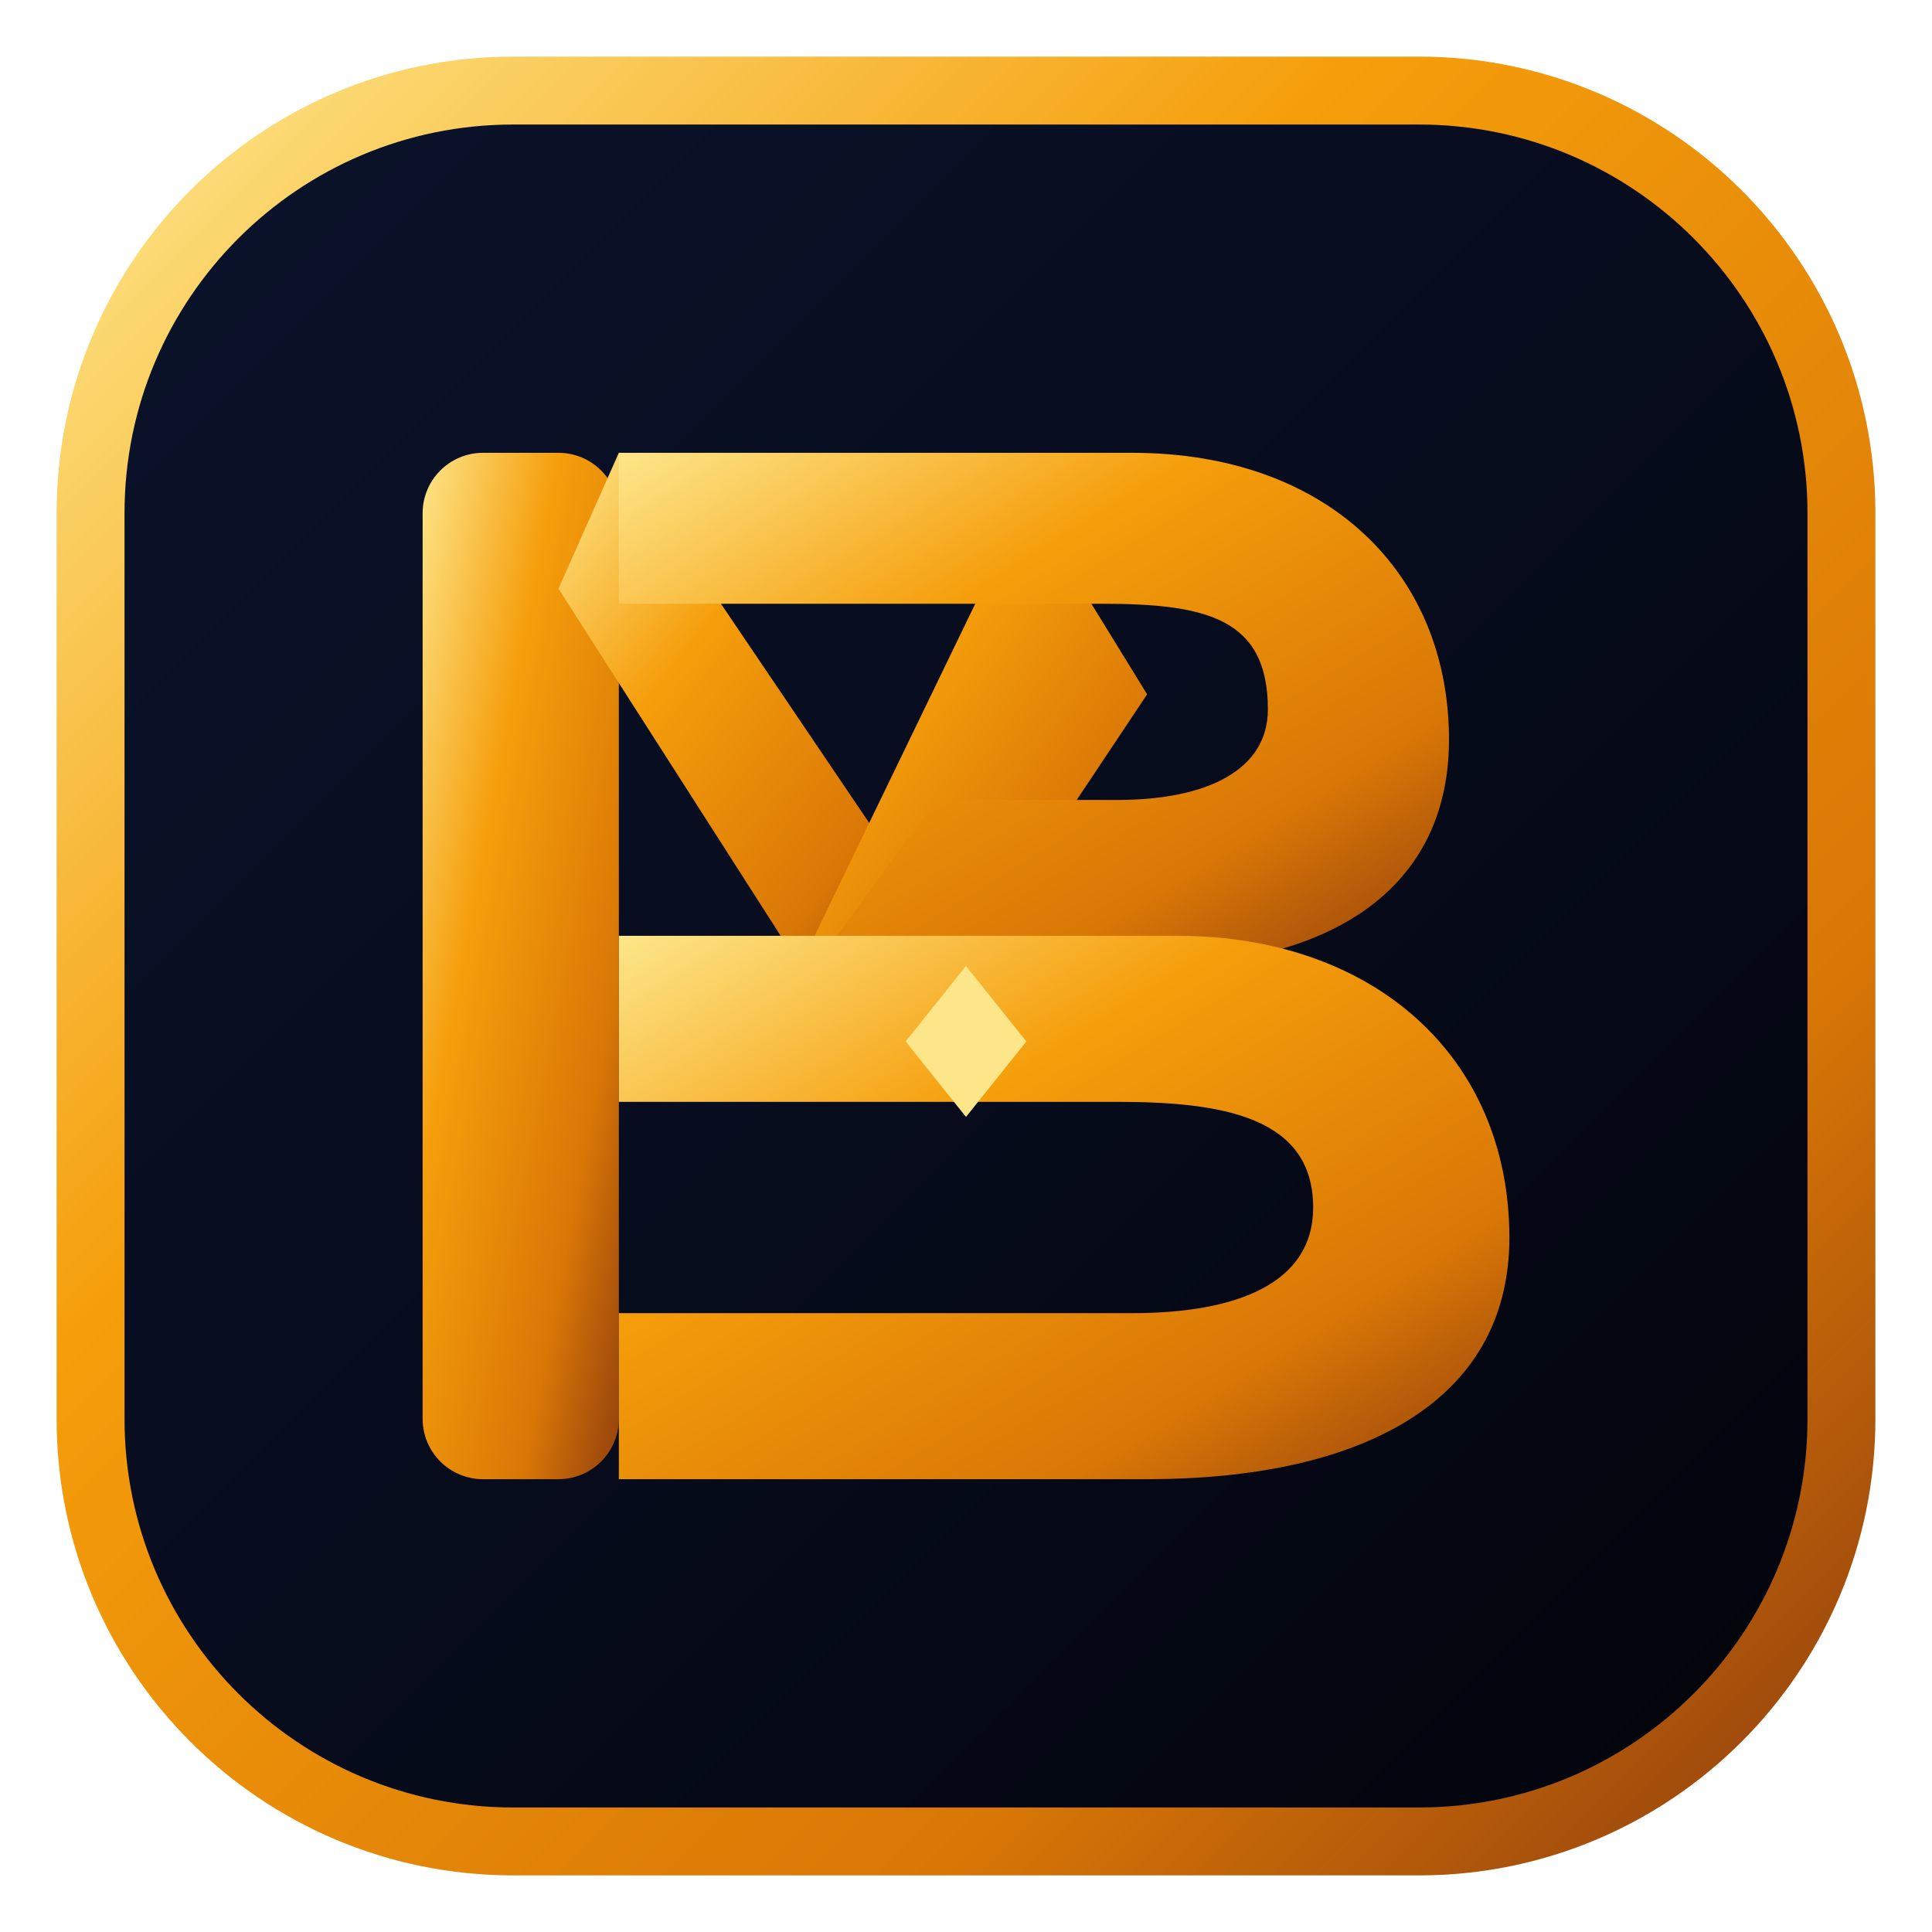
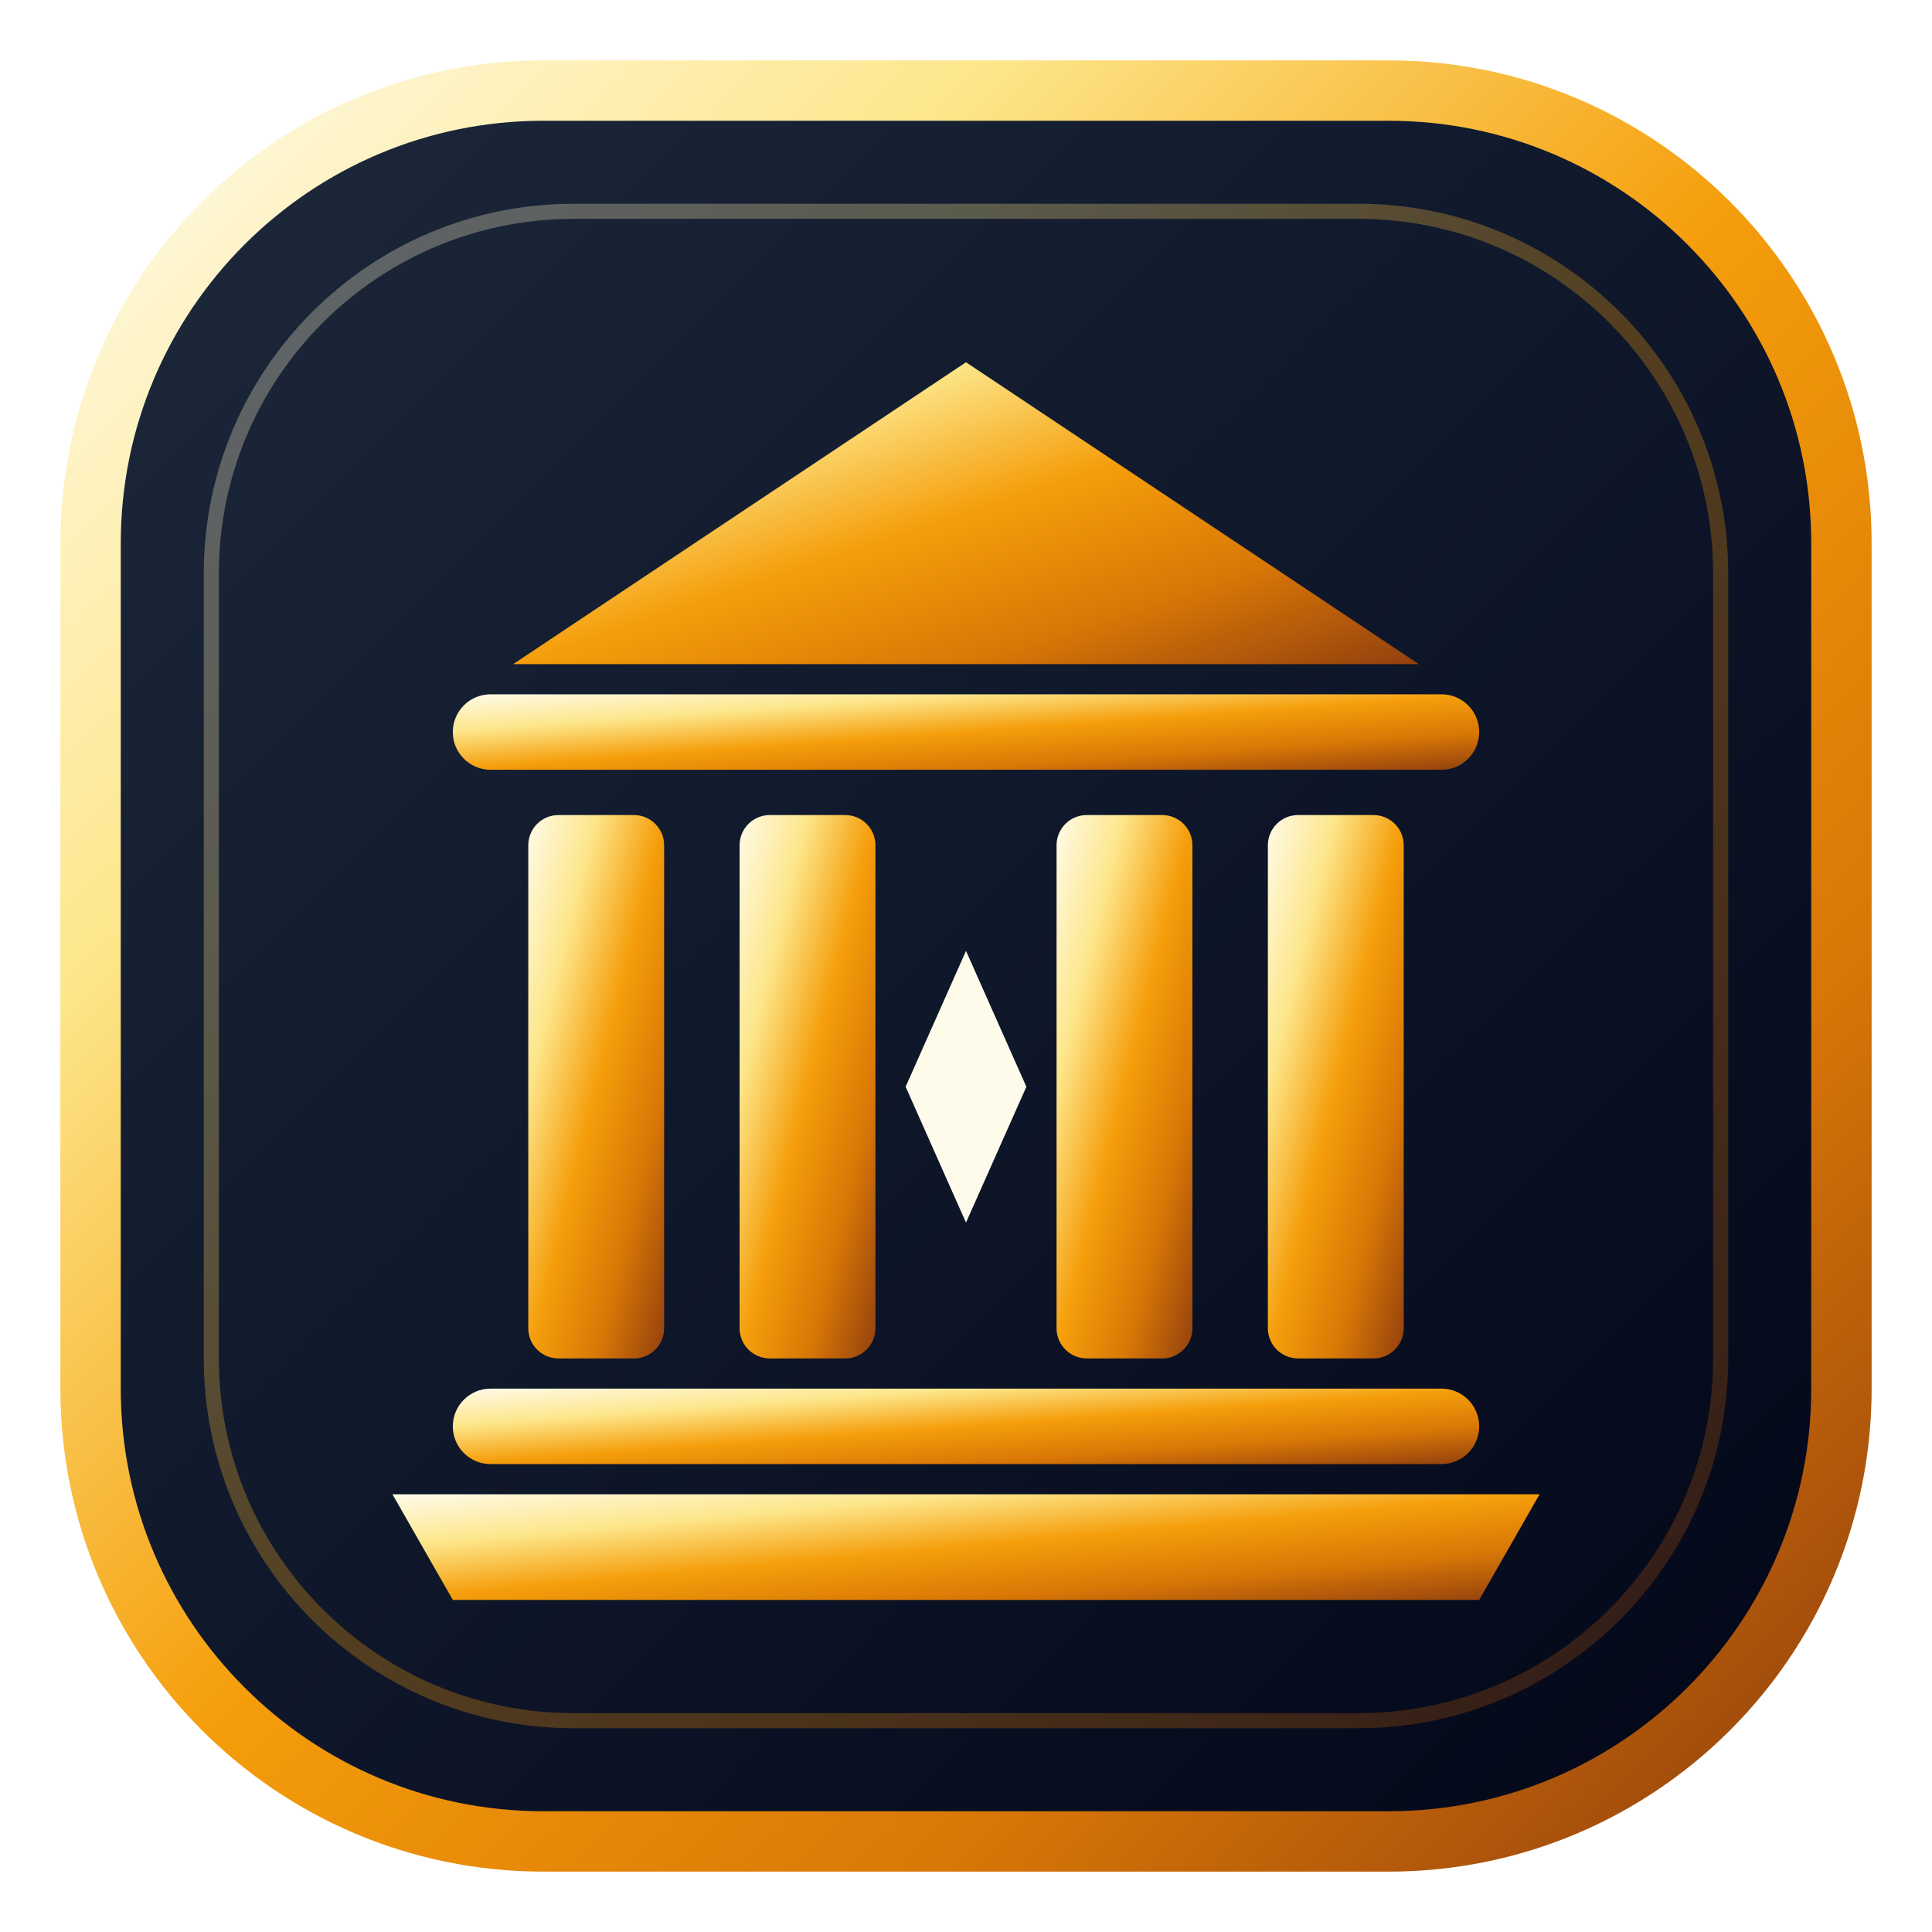
- <svg xmlns="http://www.w3.org/2000/svg" viewBox="0 0 128 128" width="128" height="128">
+ <svg xmlns="http://www.w3.org/2000/svg" width="128" height="128" viewBox="0 0 128 128" fill="none">
  <defs>
-     <linearGradient id="bgGrad" x1="0%" y1="0%" x2="100%" y2="100%">
-       <stop offset="0%" stop-color="#0B132B" />
-       <stop offset="50%" stop-color="#070C1D" />
-       <stop offset="100%" stop-color="#02040A" />
-     </linearGradient>
-     <linearGradient id="goldGrad" x1="0%" y1="0%" x2="100%" y2="100%">
-       <stop offset="0%" stop-color="#FDE68A" />
-       <stop offset="35%" stop-color="#F59E0B" />
+     <linearGradient id="favGold" x1="0%" y1="0%" x2="100%" y2="100%">
+       <stop offset="0%" stop-color="#FFFBEB" />
+       <stop offset="25%" stop-color="#FDE68A" />
+       <stop offset="50%" stop-color="#F59E0B" />
      <stop offset="75%" stop-color="#D97706" />
      <stop offset="100%" stop-color="#92400E" />
    </linearGradient>
+     <linearGradient id="favVault" x1="0%" y1="0%" x2="100%" y2="100%">
+       <stop offset="0%" stop-color="#1E293B" />
+       <stop offset="50%" stop-color="#0F172A" />
+       <stop offset="100%" stop-color="#020617" />
+     </linearGradient>
  </defs>
-   <rect x="6" y="6" width="116" height="116" rx="28" fill="url(#bgGrad)" stroke="url(#goldGrad)" stroke-width="4.5" />
-   <rect x="28" y="30" width="13" height="68" rx="4" fill="url(#goldGrad)" />
-   <path d="M41 30 L64 64 L53 64 L37 39 Z" fill="url(#goldGrad)" />
-   <path d="M53 64 L64 64 L76 46 L68 33 Z" fill="url(#goldGrad)" />
-   <path d="M41 30 H75 C88 30 96 38 96 49 C96 59 88 64 76 64 H54 L62 53 H74 C80 53 84 51 84 47 C84 41 80 40 73 40 H41 Z" fill="url(#goldGrad)" />
-   <path d="M41 62 H78 C91 62 100 70 100 82 C100 93 90 98 76 98 H41 V87 H75 C82 87 87 85 87 80 C87 74 81 73 74 73 H41 Z" fill="url(#goldGrad)" />
-   <polygon points="64,64 68,69 64,74 60,69" fill="#FDE68A" />
+   <rect x="6" y="6" width="116" height="116" rx="30" fill="url(#favVault)" stroke="url(#favGold)" stroke-width="4" />
+   <rect x="14" y="14" width="100" height="100" rx="24" fill="none" stroke="url(#favGold)" stroke-width="1" stroke-opacity="0.3" />
+   <path d="M64 24 L94 44 H34 Z" fill="url(#favGold)" />
+   <rect x="30" y="46" width="68" height="5" rx="2.5" fill="url(#favGold)" />
+   <rect x="35" y="54" width="9" height="36" rx="2" fill="url(#favGold)" />
+   <rect x="49" y="54" width="9" height="36" rx="2" fill="url(#favGold)" />
+   <rect x="70" y="54" width="9" height="36" rx="2" fill="url(#favGold)" />
+   <rect x="84" y="54" width="9" height="36" rx="2" fill="url(#favGold)" />
+   <rect x="30" y="92" width="68" height="5" rx="2.5" fill="url(#favGold)" />
+   <path d="M26 99 H102 L98 106 H30 Z" fill="url(#favGold)" />
+   <polygon points="64,63 68,72 64,81 60,72" fill="#FFFBEB" />
</svg>
